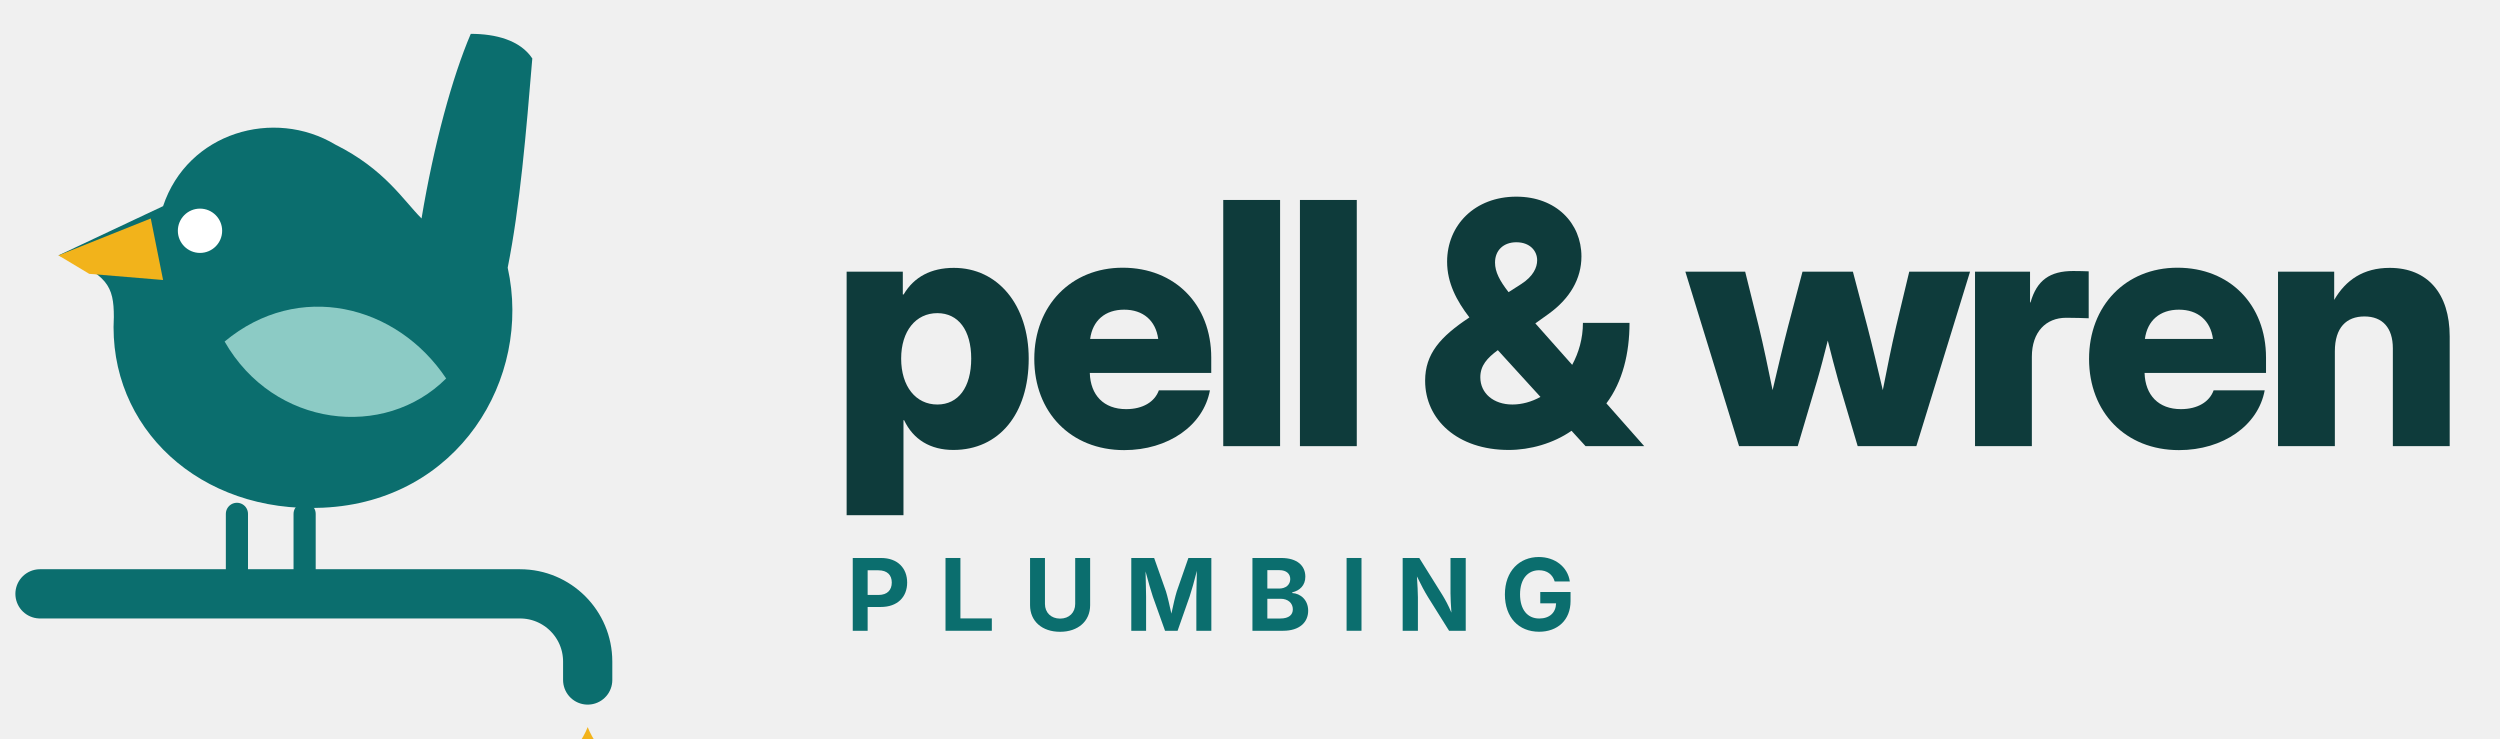
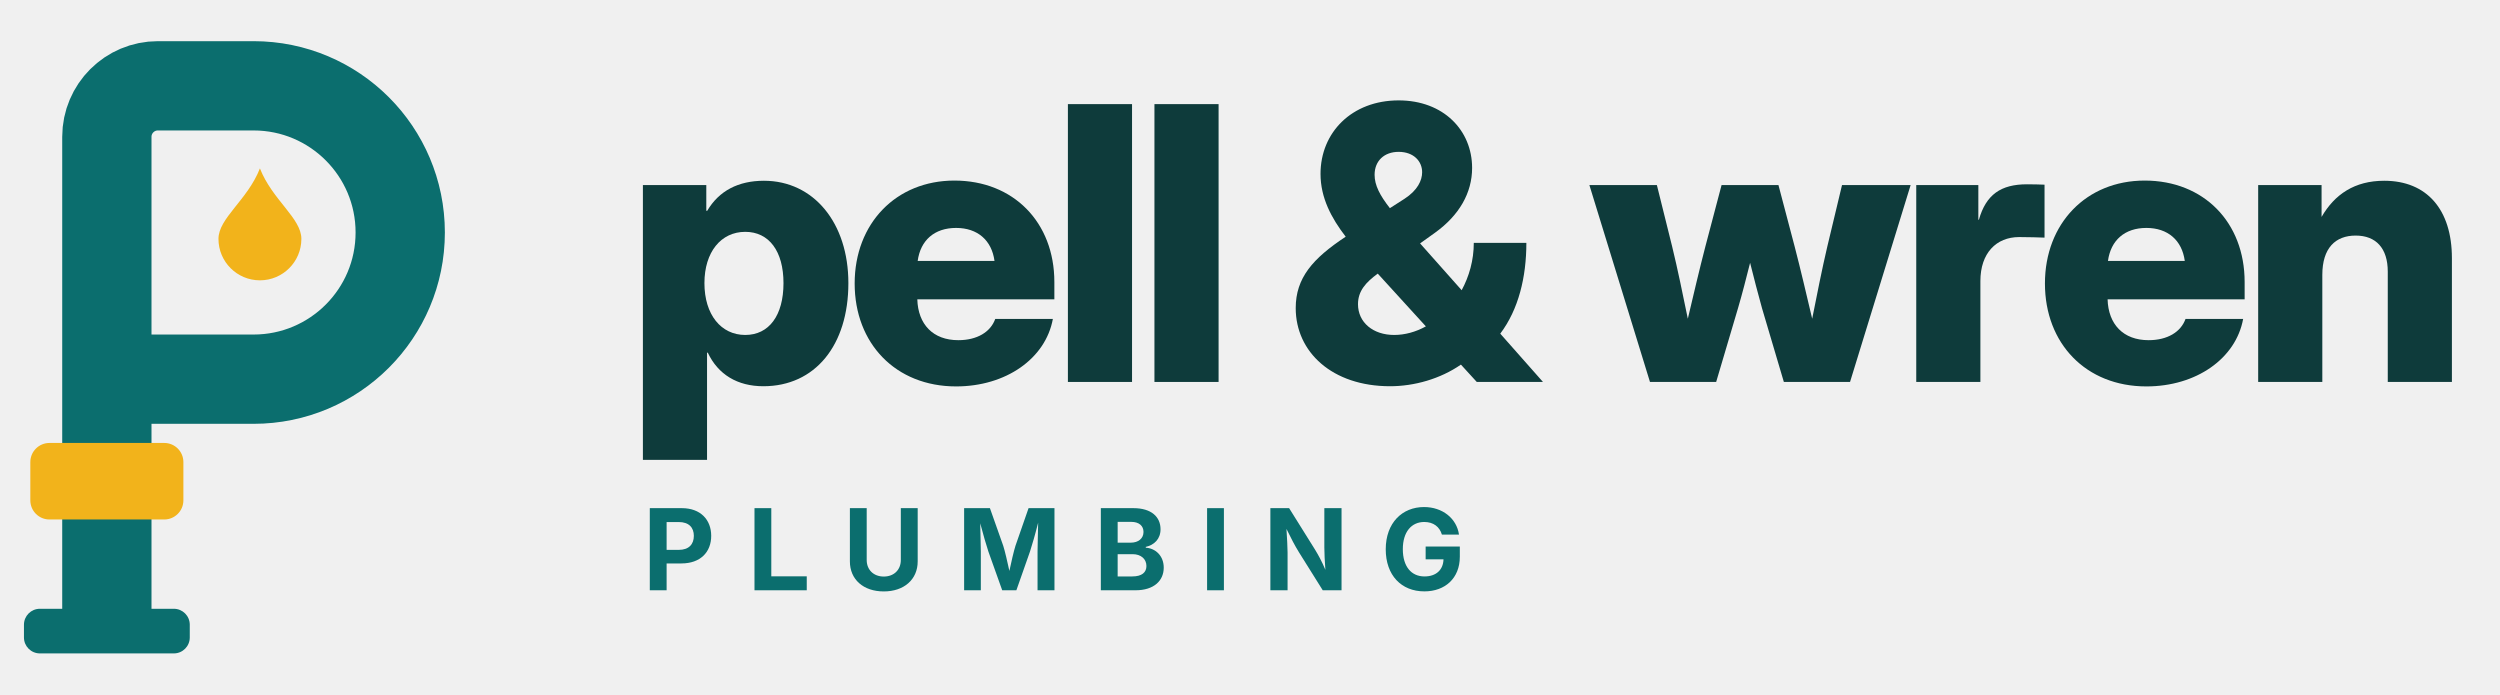
- <svg xmlns="http://www.w3.org/2000/svg" viewBox="0 0 325 96" role="img" aria-label="Pell &amp; Wren Plumbing" width="360">
-   <g transform="translate(2 -2) scale(.8)">
-     <path d="M4 99H82a11 11 0 0 1 11 11V113" fill="none" stroke="#0B6E6E" stroke-width="8" stroke-linecap="round" />
-     <path transform="translate(93 130) rotate(0)" d="M0 -9.35C1.65 -5.14 5.50 -2.75 5.50 0a5.5 5.5 0 0 1 -11.0 0C-5.50 -2.75 -1.65 -5.14 0 -9.35Z" fill="#F2B31B" />
-     <path d="M36 86v9.0M47.0 86v9.0" stroke="#0B6E6E" stroke-width="3.6" stroke-linecap="round" />
-     <g transform="translate(0 0) scale(1.0 1.0)">
-       <path d="M7 44L24 36C28 24 42 20 52 26C60 30 63 35 66 38C68 26 71 15 74 8C78 8 82 9 84 12C83 24 82 36 80 46C84 64 72 84 50 85C30 86 15 72 16 54C16 49 15 47 7 44Z" fill="#0B6E6E" />
-       <path d="M7 44L22 38 24 48 12 47Z" fill="#F2B31B" />
-       <circle cx="30" cy="40" r="3.6" fill="#fff" />
-       <path d="M34 58C46 48 62 52 70 64C60 74 42 72 34 58Z" fill="#8CCBC5" />
-     </g>
+ <svg xmlns="http://www.w3.org/2000/svg" viewBox="0 0 288 80" role="img" aria-label="Pell &amp; Wren Plumbing" width="360">
+   <g transform="translate(-11.2 -0.4) scale(0.7346939)">
+     <path d="M32 98V22a8 8 0 0 1 8-8H55a23 23 0 0 1 0 46H32" fill="none" stroke="#0B6E6E" stroke-width="14" />
+     <rect x="20" y="70" width="24" height="12" rx="3" fill="#F2B31B" />
+     <rect x="19" y="96" width="26" height="7" rx="2.5" fill="#0B6E6E" />
+     <path transform="translate(56 38) rotate(0)" d="M0 -11.05C1.95 -6.08 6.50 -3.25 6.50 0a6.5 6.5 0 0 1 -13.0 0C-6.50 -3.25 -1.95 -6.08 0 -11.05Z" fill="#F2B31B" />
  </g>
-   <g transform="translate(108 58)">
+   <g transform="translate(72.0 44.0)">
    <g fill="#0E3B3B">
      <path transform="translate(0.00 0) scale(0.02148 -0.02148)" d="M96 -418H440V157H444C499 40 603 -23 742 -23C1019 -23 1198 196 1198 530C1198 853 1012 1079 745 1079C608 1079 504 1025 441 918H436V1056H96ZM645 252C515 252 426 361 426 530C426 697 515 805 645 805C772 805 850 702 850 530C850 356 772 252 645 252Z" />
      <path transform="translate(25.34 0) scale(0.02148 -0.02148)" d="M596 -24C863 -24 1076 125 1115 338H806C781 268 709 224 608 224C472 224 392 309 388 443H1123V536C1123 856 904 1080 587 1080C274 1080 52 850 52 528C52 206 272 -24 596 -24ZM390 649C405 760 480 826 596 826C711 826 787 760 802 649Z" />
      <path transform="translate(48.96 0) scale(0.02148 -0.02148)" d="M440 1490H96V0H440Z" />
      <path transform="translate(58.93 0) scale(0.02148 -0.02148)" d="M440 1490H96V0H440Z" />
      <path transform="translate(76.15 0) scale(0.02148 -0.02148)" d="M558 -23C687 -23 827 16 938 93L1023 0H1378L1149 259C1247 389 1289 562 1289 746H1007C1007 652 982 566 942 492L719 743L800 801C929 894 998 1014 998 1148C998 1349 845 1510 604 1510C353 1510 185 1338 185 1116C185 988 243 879 320 779C143 662 52 558 52 396C52 161 247 -23 558 -23ZM750 298C696 268 637 252 580 252C467 252 386 319 386 417C386 488 428 534 492 581ZM557 932C503 1001 475 1055 475 1111C475 1186 527 1234 604 1234C685 1234 730 1183 730 1125C730 1081 706 1028 635 982Z" />
      <path transform="translate(111.01 0) scale(0.02148 -0.02148)" d="M329 0H684L801 395C824 473 845 556 866 639C887 556 908 473 930 395L1047 0H1402L1727 1056H1359L1280 726C1251 602 1225 470 1199 339C1168 470 1137 603 1105 726L1018 1056H713L626 726C594 603 563 470 532 339C505 470 478 603 448 726L366 1056H4Z" />
      <path transform="translate(146.69 0) scale(0.02148 -0.02148)" d="M96 0H440V541C440 691 525 777 648 777C698 777 759 775 784 774V1058C756 1059 727 1060 690 1060C549 1060 470 1004 432 870H429V1056H96Z" />
      <path transform="translate(162.46 0) scale(0.02148 -0.02148)" d="M596 -24C863 -24 1076 125 1115 338H806C781 268 709 224 608 224C472 224 392 309 388 443H1123V536C1123 856 904 1080 587 1080C274 1080 52 850 52 528C52 206 272 -24 596 -24ZM390 649C405 760 480 826 596 826C711 826 787 760 802 649Z" />
      <path transform="translate(186.08 0) scale(0.02148 -0.02148)" d="M440 574C440 718 510 785 619 785C728 785 791 717 791 592V0H1135V664C1135 924 1001 1079 772 1079C613 1079 506 1006 436 885V1056H96V0H440Z" />
    </g>
  </g>
-   <g transform="translate(110 82)">
+   <g transform="translate(74.0 68.0)">
    <g fill="#0B6E6E">
      <path transform="translate(0.00 0) scale(0.00635 -0.00635)" d="M135 0H440V487H709C1052 487 1249 692 1249 987C1249 1280 1055 1490 716 1490H135ZM440 733V1238H659C846 1238 934 1137 934 987C934 837 846 733 660 733Z" />
      <path transform="translate(12.06 0) scale(0.00635 -0.00635)" d="M135 0H1083V253H440V1490H135Z" />
      <path transform="translate(23.05 0) scale(0.00635 -0.00635)" d="M750 -21C1118 -21 1365 197 1365 523V1490H1059V548C1059 374 937 249 750 249C563 249 440 374 440 548V1490H135V523C135 197 379 -21 750 -21Z" />
      <path transform="translate(36.21 0) scale(0.00635 -0.00635)" d="M135 0H438V703C438 815 430 1034 427 1215C480 1015 540 806 575 703L826 0H1083L1330 703C1365 809 1428 1026 1478 1227C1475 1039 1467 815 1467 703V0H1774V1490H1304L1066 806C1036 711 990 512 956 351C921 513 875 712 845 806L603 1490H135Z" />
      <path transform="translate(51.96 0) scale(0.00635 -0.00635)" d="M135 0H764C1100 0 1276 175 1276 411C1276 632 1118 764 950 772V787C1103 821 1218 930 1218 1107C1218 1330 1053 1490 726 1490H135ZM440 251V655H712C865 655 962 565 962 440C962 327 883 251 704 251ZM440 864V1241H687C830 1241 909 1167 909 1058C909 938 812 864 681 864Z" />
      <path transform="translate(64.20 0) scale(0.00635 -0.00635)" d="M440 1490H135V0H440Z" />
      <path transform="translate(71.49 0) scale(0.00635 -0.00635)" d="M135 0H447V685C447 773 438 933 427 1113C519 927 574 818 657 684L1085 0H1426V1490H1114V775C1114 677 1122 517 1133 371C1068 526 1005 639 946 736L475 1490H135Z" />
      <path transform="translate(85.04 0) scale(0.00635 -0.00635)" d="M795 -20C1169 -20 1438 217 1438 608V794H818V562H1142C1137 371 1009 251 797 251C558 251 404 430 404 746C404 1062 563 1239 793 1239C959 1239 1071 1152 1113 1010H1423C1381 1304 1123 1510 788 1510C396 1510 94 1226 94 743C94 272 377 -20 795 -20Z" />
    </g>
  </g>
</svg>
